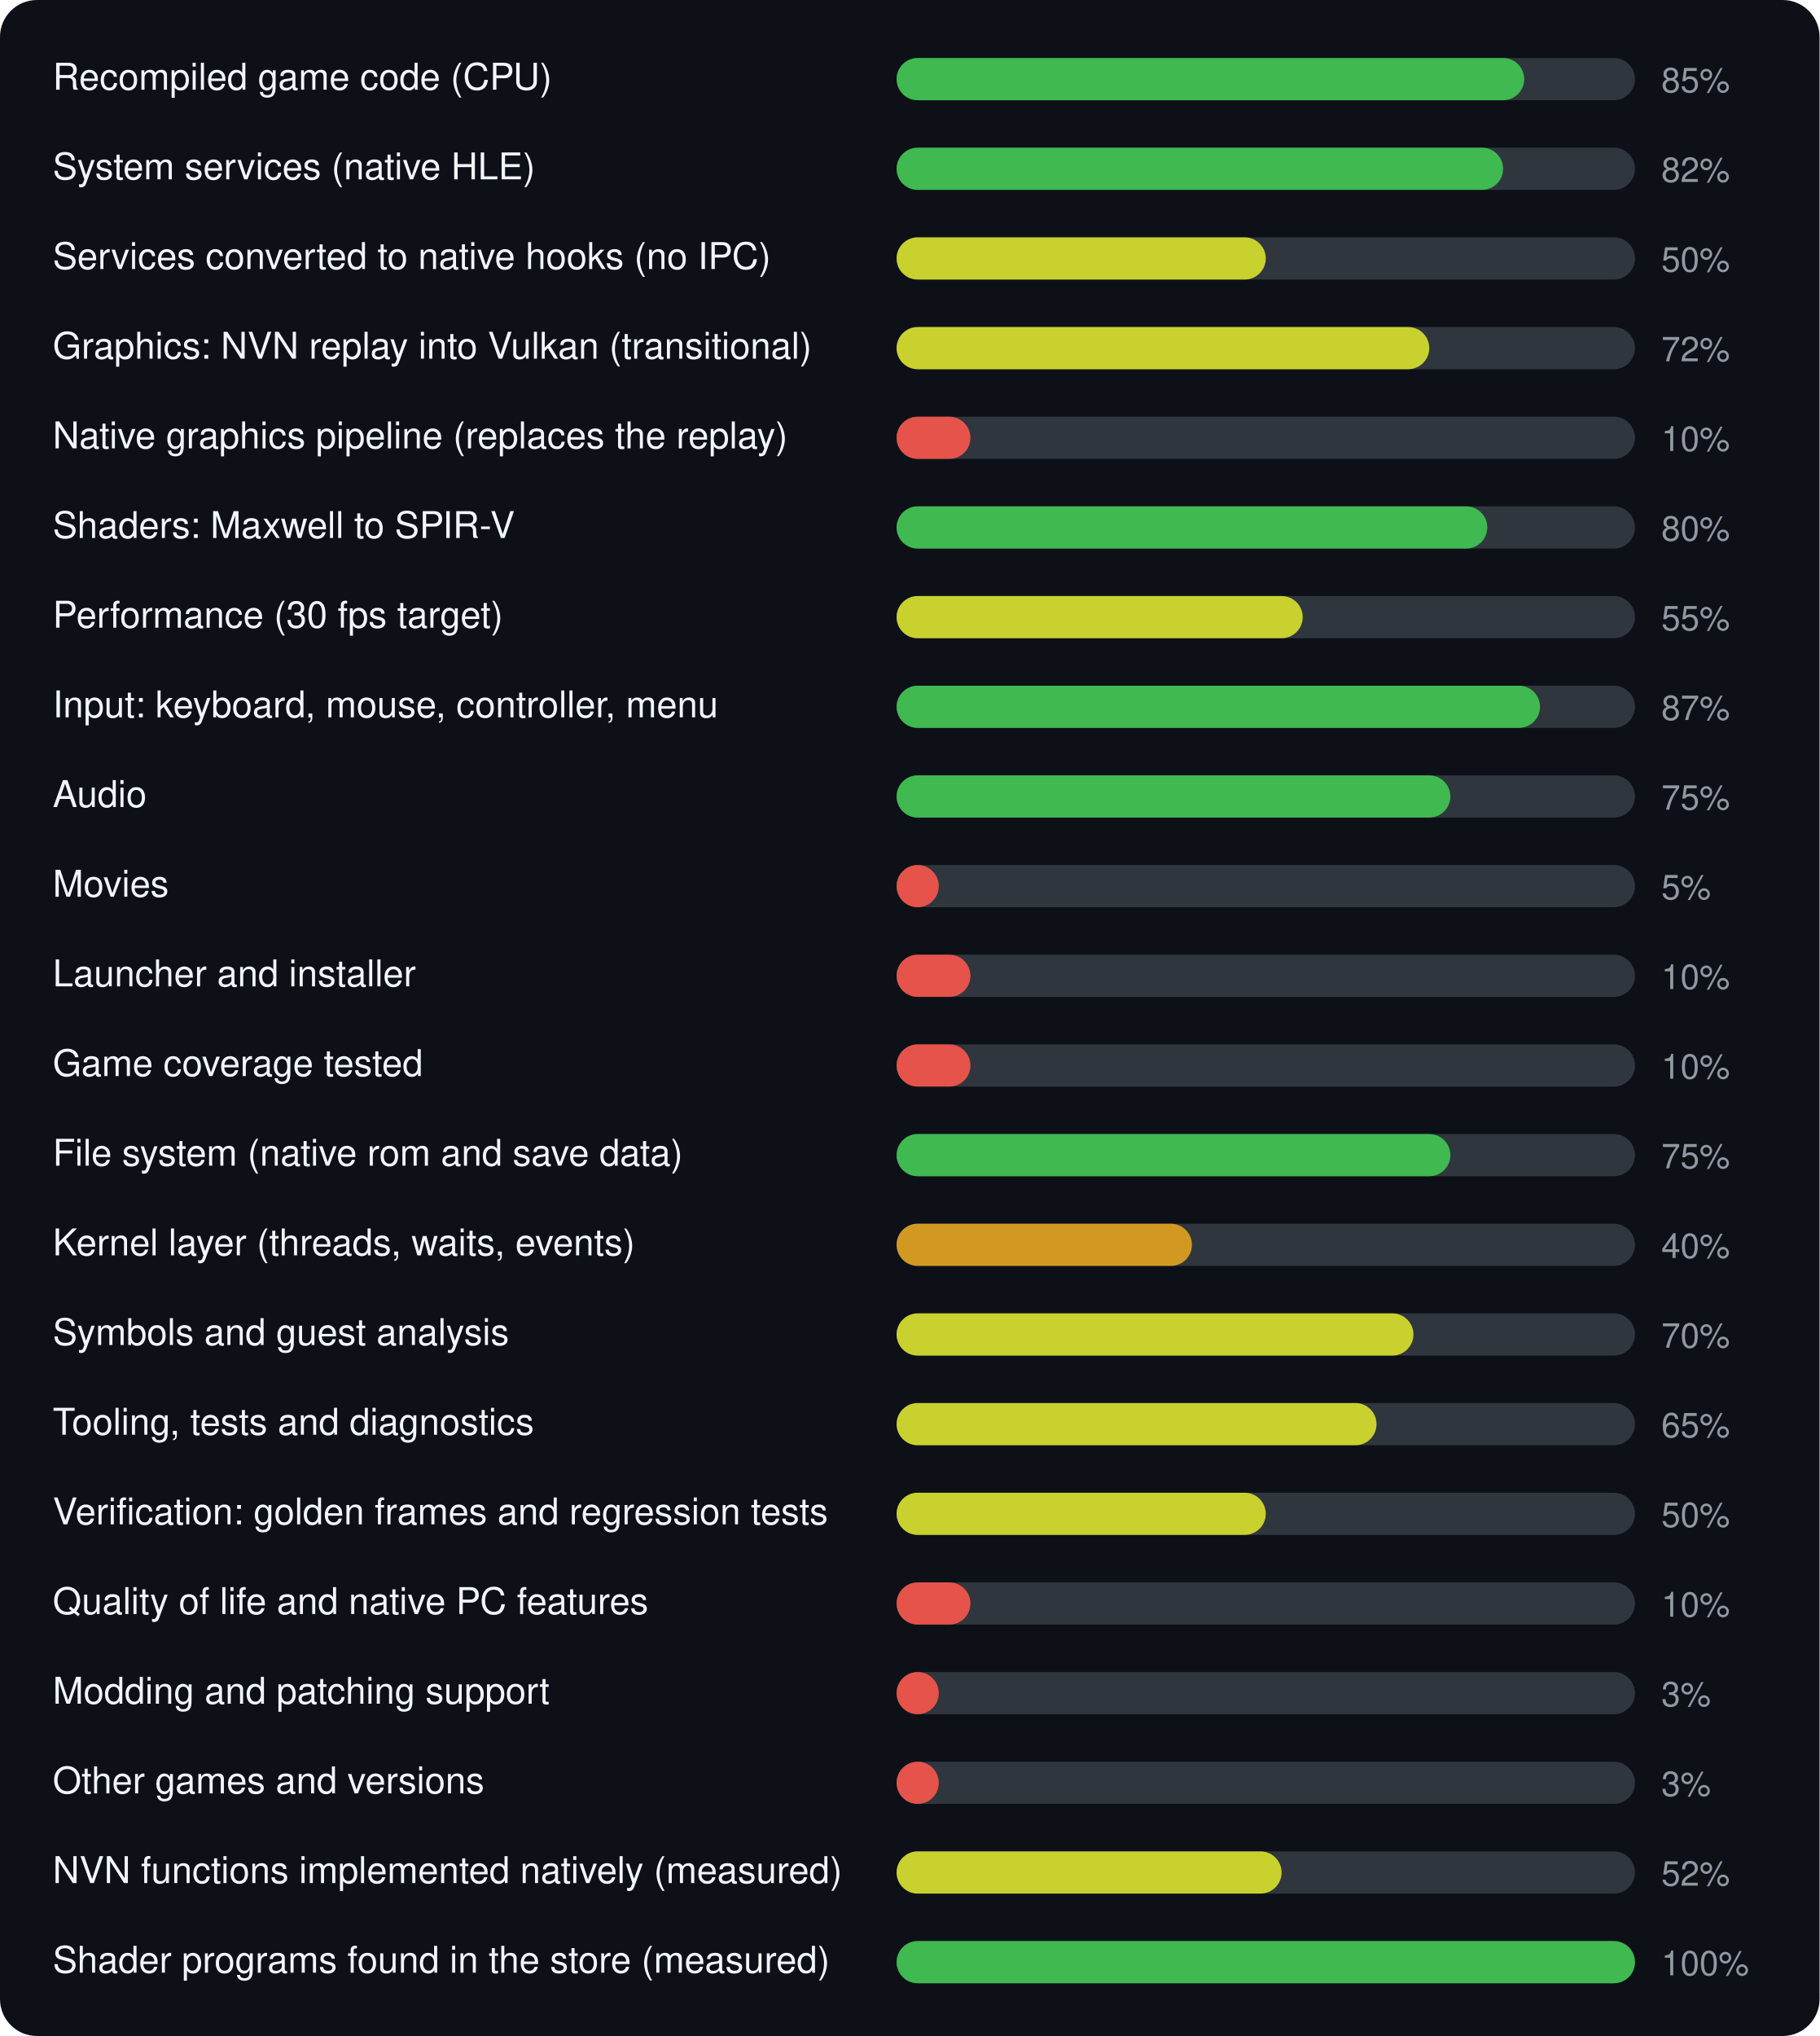
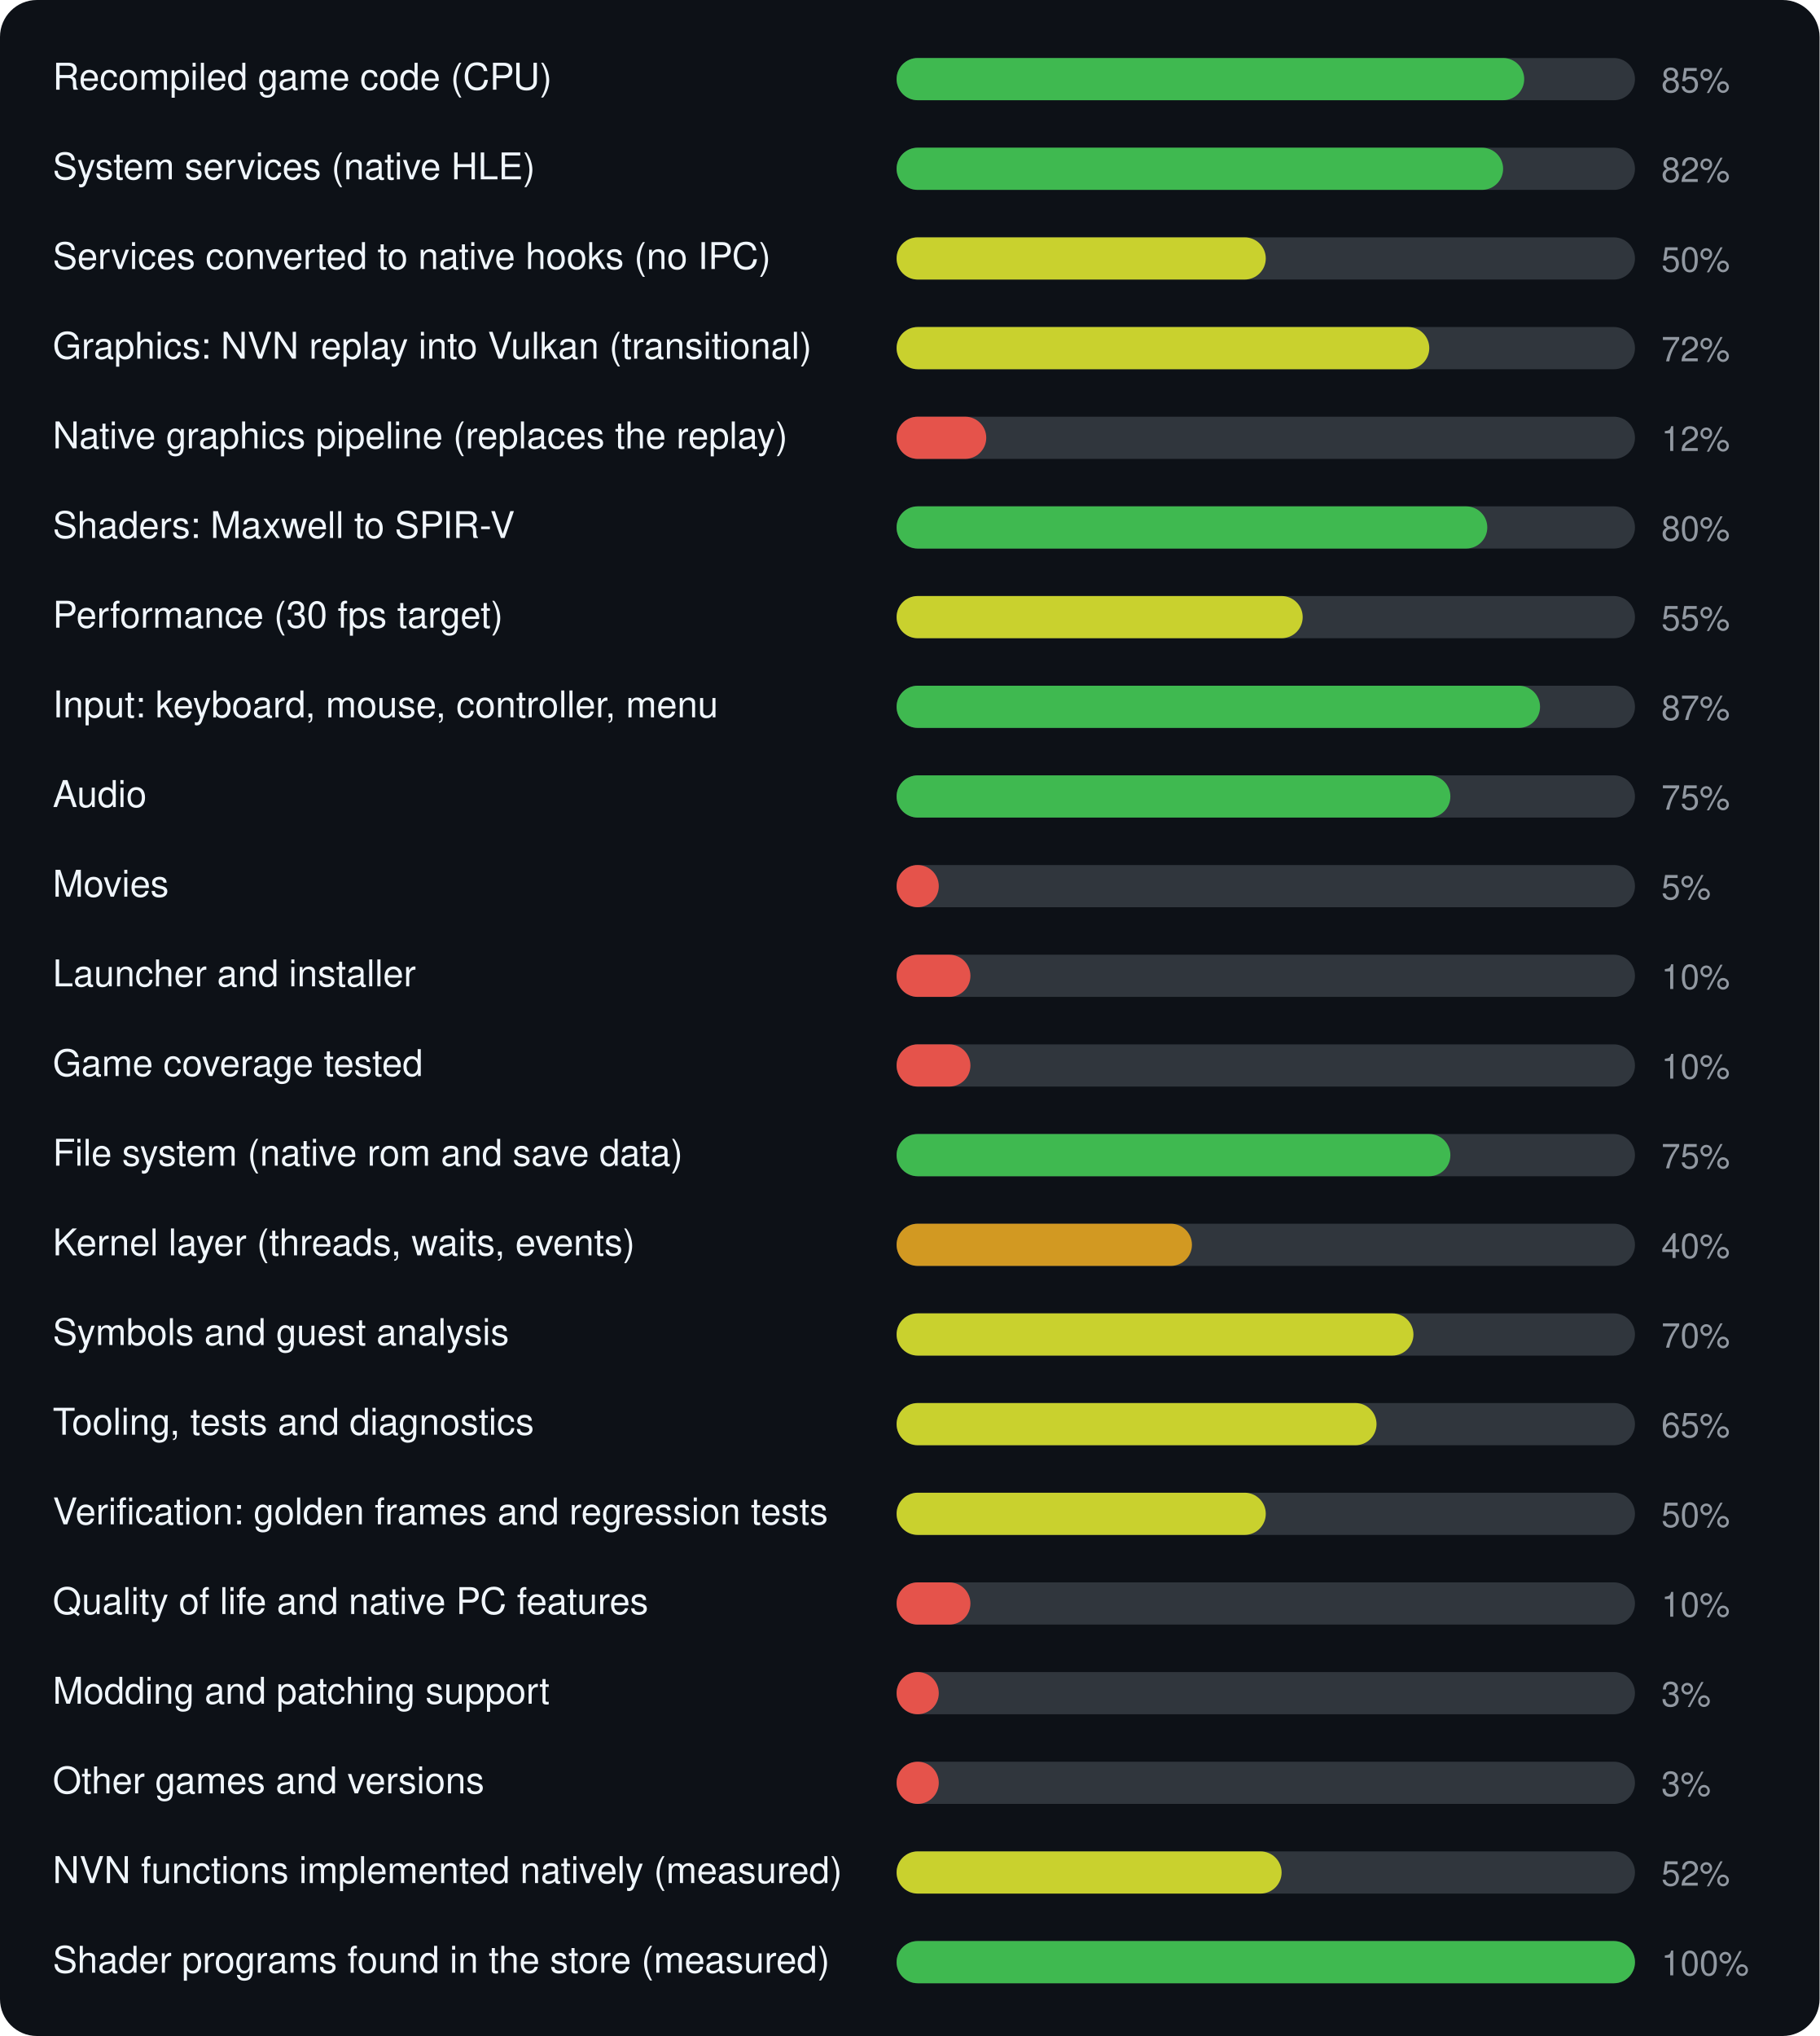
<svg xmlns="http://www.w3.org/2000/svg" width="690" height="772" viewBox="0 0 690 772" role="img" aria-label="Progress by area">
  <style>.t{fill:#f0f6fc;font-family:Segoe UI,Helvetica,Arial,sans-serif}.m{fill:#9198a1;font-family:Segoe UI,Helvetica,Arial,sans-serif}</style>
  <rect width="690" height="772" rx="14" fill="#0d1117" />
  <text class="t" x="20" y="34" font-size="14">Recompiled game code (CPU)</text>
  <rect x="340" y="22" width="280" height="16" rx="8" fill="#30363d" />
  <rect x="340" y="22" width="238" height="16" rx="8" fill="#3fb950" />
  <text class="m" x="630" y="35" font-size="13">85%</text>
  <text class="t" x="20" y="68" font-size="14">System services (native HLE)</text>
  <rect x="340" y="56" width="280" height="16" rx="8" fill="#30363d" />
  <rect x="340" y="56" width="230" height="16" rx="8" fill="#3fb950" />
  <text class="m" x="630" y="69" font-size="13">82%</text>
  <text class="t" x="20" y="102" font-size="14">Services converted to native hooks (no IPC)</text>
  <rect x="340" y="90" width="280" height="16" rx="8" fill="#30363d" />
  <rect x="340" y="90" width="140" height="16" rx="8" fill="#c9d12e" />
  <text class="m" x="630" y="103" font-size="13">50%</text>
  <text class="t" x="20" y="136" font-size="14">Graphics: NVN replay into Vulkan (transitional)</text>
  <rect x="340" y="124" width="280" height="16" rx="8" fill="#30363d" />
  <rect x="340" y="124" width="202" height="16" rx="8" fill="#c9d12e" />
  <text class="m" x="630" y="137" font-size="13">72%</text>
  <text class="t" x="20" y="170" font-size="14">Native graphics pipeline (replaces the replay)</text>
  <rect x="340" y="158" width="280" height="16" rx="8" fill="#30363d" />
-   <rect x="340" y="158" width="28" height="16" rx="8" fill="#e5534b" />
-   <text class="m" x="630" y="171" font-size="13">10%</text>
+   <rect x="340" y="158" width="34" height="16" rx="8" fill="#e5534b" />
+   <text class="m" x="630" y="171" font-size="13">12%</text>
  <text class="t" x="20" y="204" font-size="14">Shaders: Maxwell to SPIR-V</text>
  <rect x="340" y="192" width="280" height="16" rx="8" fill="#30363d" />
  <rect x="340" y="192" width="224" height="16" rx="8" fill="#3fb950" />
  <text class="m" x="630" y="205" font-size="13">80%</text>
  <text class="t" x="20" y="238" font-size="14">Performance (30 fps target)</text>
  <rect x="340" y="226" width="280" height="16" rx="8" fill="#30363d" />
  <rect x="340" y="226" width="154" height="16" rx="8" fill="#c9d12e" />
  <text class="m" x="630" y="239" font-size="13">55%</text>
  <text class="t" x="20" y="272" font-size="14">Input: keyboard, mouse, controller, menu</text>
  <rect x="340" y="260" width="280" height="16" rx="8" fill="#30363d" />
  <rect x="340" y="260" width="244" height="16" rx="8" fill="#3fb950" />
  <text class="m" x="630" y="273" font-size="13">87%</text>
  <text class="t" x="20" y="306" font-size="14">Audio</text>
  <rect x="340" y="294" width="280" height="16" rx="8" fill="#30363d" />
  <rect x="340" y="294" width="210" height="16" rx="8" fill="#3fb950" />
  <text class="m" x="630" y="307" font-size="13">75%</text>
  <text class="t" x="20" y="340" font-size="14">Movies</text>
  <rect x="340" y="328" width="280" height="16" rx="8" fill="#30363d" />
  <rect x="340" y="328" width="16" height="16" rx="8" fill="#e5534b" />
  <text class="m" x="630" y="341" font-size="13">5%</text>
  <text class="t" x="20" y="374" font-size="14">Launcher and installer</text>
  <rect x="340" y="362" width="280" height="16" rx="8" fill="#30363d" />
  <rect x="340" y="362" width="28" height="16" rx="8" fill="#e5534b" />
  <text class="m" x="630" y="375" font-size="13">10%</text>
  <text class="t" x="20" y="408" font-size="14">Game coverage tested</text>
  <rect x="340" y="396" width="280" height="16" rx="8" fill="#30363d" />
  <rect x="340" y="396" width="28" height="16" rx="8" fill="#e5534b" />
  <text class="m" x="630" y="409" font-size="13">10%</text>
  <text class="t" x="20" y="442" font-size="14">File system (native rom and save data)</text>
  <rect x="340" y="430" width="280" height="16" rx="8" fill="#30363d" />
  <rect x="340" y="430" width="210" height="16" rx="8" fill="#3fb950" />
  <text class="m" x="630" y="443" font-size="13">75%</text>
  <text class="t" x="20" y="476" font-size="14">Kernel layer (threads, waits, events)</text>
  <rect x="340" y="464" width="280" height="16" rx="8" fill="#30363d" />
  <rect x="340" y="464" width="112" height="16" rx="8" fill="#d29922" />
  <text class="m" x="630" y="477" font-size="13">40%</text>
  <text class="t" x="20" y="510" font-size="14">Symbols and guest analysis</text>
  <rect x="340" y="498" width="280" height="16" rx="8" fill="#30363d" />
  <rect x="340" y="498" width="196" height="16" rx="8" fill="#c9d12e" />
  <text class="m" x="630" y="511" font-size="13">70%</text>
  <text class="t" x="20" y="544" font-size="14">Tooling, tests and diagnostics</text>
  <rect x="340" y="532" width="280" height="16" rx="8" fill="#30363d" />
  <rect x="340" y="532" width="182" height="16" rx="8" fill="#c9d12e" />
  <text class="m" x="630" y="545" font-size="13">65%</text>
  <text class="t" x="20" y="578" font-size="14">Verification: golden frames and regression tests</text>
  <rect x="340" y="566" width="280" height="16" rx="8" fill="#30363d" />
  <rect x="340" y="566" width="140" height="16" rx="8" fill="#c9d12e" />
  <text class="m" x="630" y="579" font-size="13">50%</text>
  <text class="t" x="20" y="612" font-size="14">Quality of life and native PC features</text>
  <rect x="340" y="600" width="280" height="16" rx="8" fill="#30363d" />
  <rect x="340" y="600" width="28" height="16" rx="8" fill="#e5534b" />
  <text class="m" x="630" y="613" font-size="13">10%</text>
  <text class="t" x="20" y="646" font-size="14">Modding and patching support</text>
  <rect x="340" y="634" width="280" height="16" rx="8" fill="#30363d" />
  <rect x="340" y="634" width="16" height="16" rx="8" fill="#e5534b" />
  <text class="m" x="630" y="647" font-size="13">3%</text>
  <text class="t" x="20" y="680" font-size="14">Other games and versions</text>
  <rect x="340" y="668" width="280" height="16" rx="8" fill="#30363d" />
  <rect x="340" y="668" width="16" height="16" rx="8" fill="#e5534b" />
  <text class="m" x="630" y="681" font-size="13">3%</text>
  <text class="t" x="20" y="714" font-size="14">NVN functions implemented natively (measured)</text>
  <rect x="340" y="702" width="280" height="16" rx="8" fill="#30363d" />
  <rect x="340" y="702" width="146" height="16" rx="8" fill="#c9d12e" />
  <text class="m" x="630" y="715" font-size="13">52%</text>
  <text class="t" x="20" y="748" font-size="14">Shader programs found in the store (measured)</text>
  <rect x="340" y="736" width="280" height="16" rx="8" fill="#30363d" />
  <rect x="340" y="736" width="280" height="16" rx="8" fill="#3fb950" />
  <text class="m" x="630" y="749" font-size="13">100%</text>
</svg>
